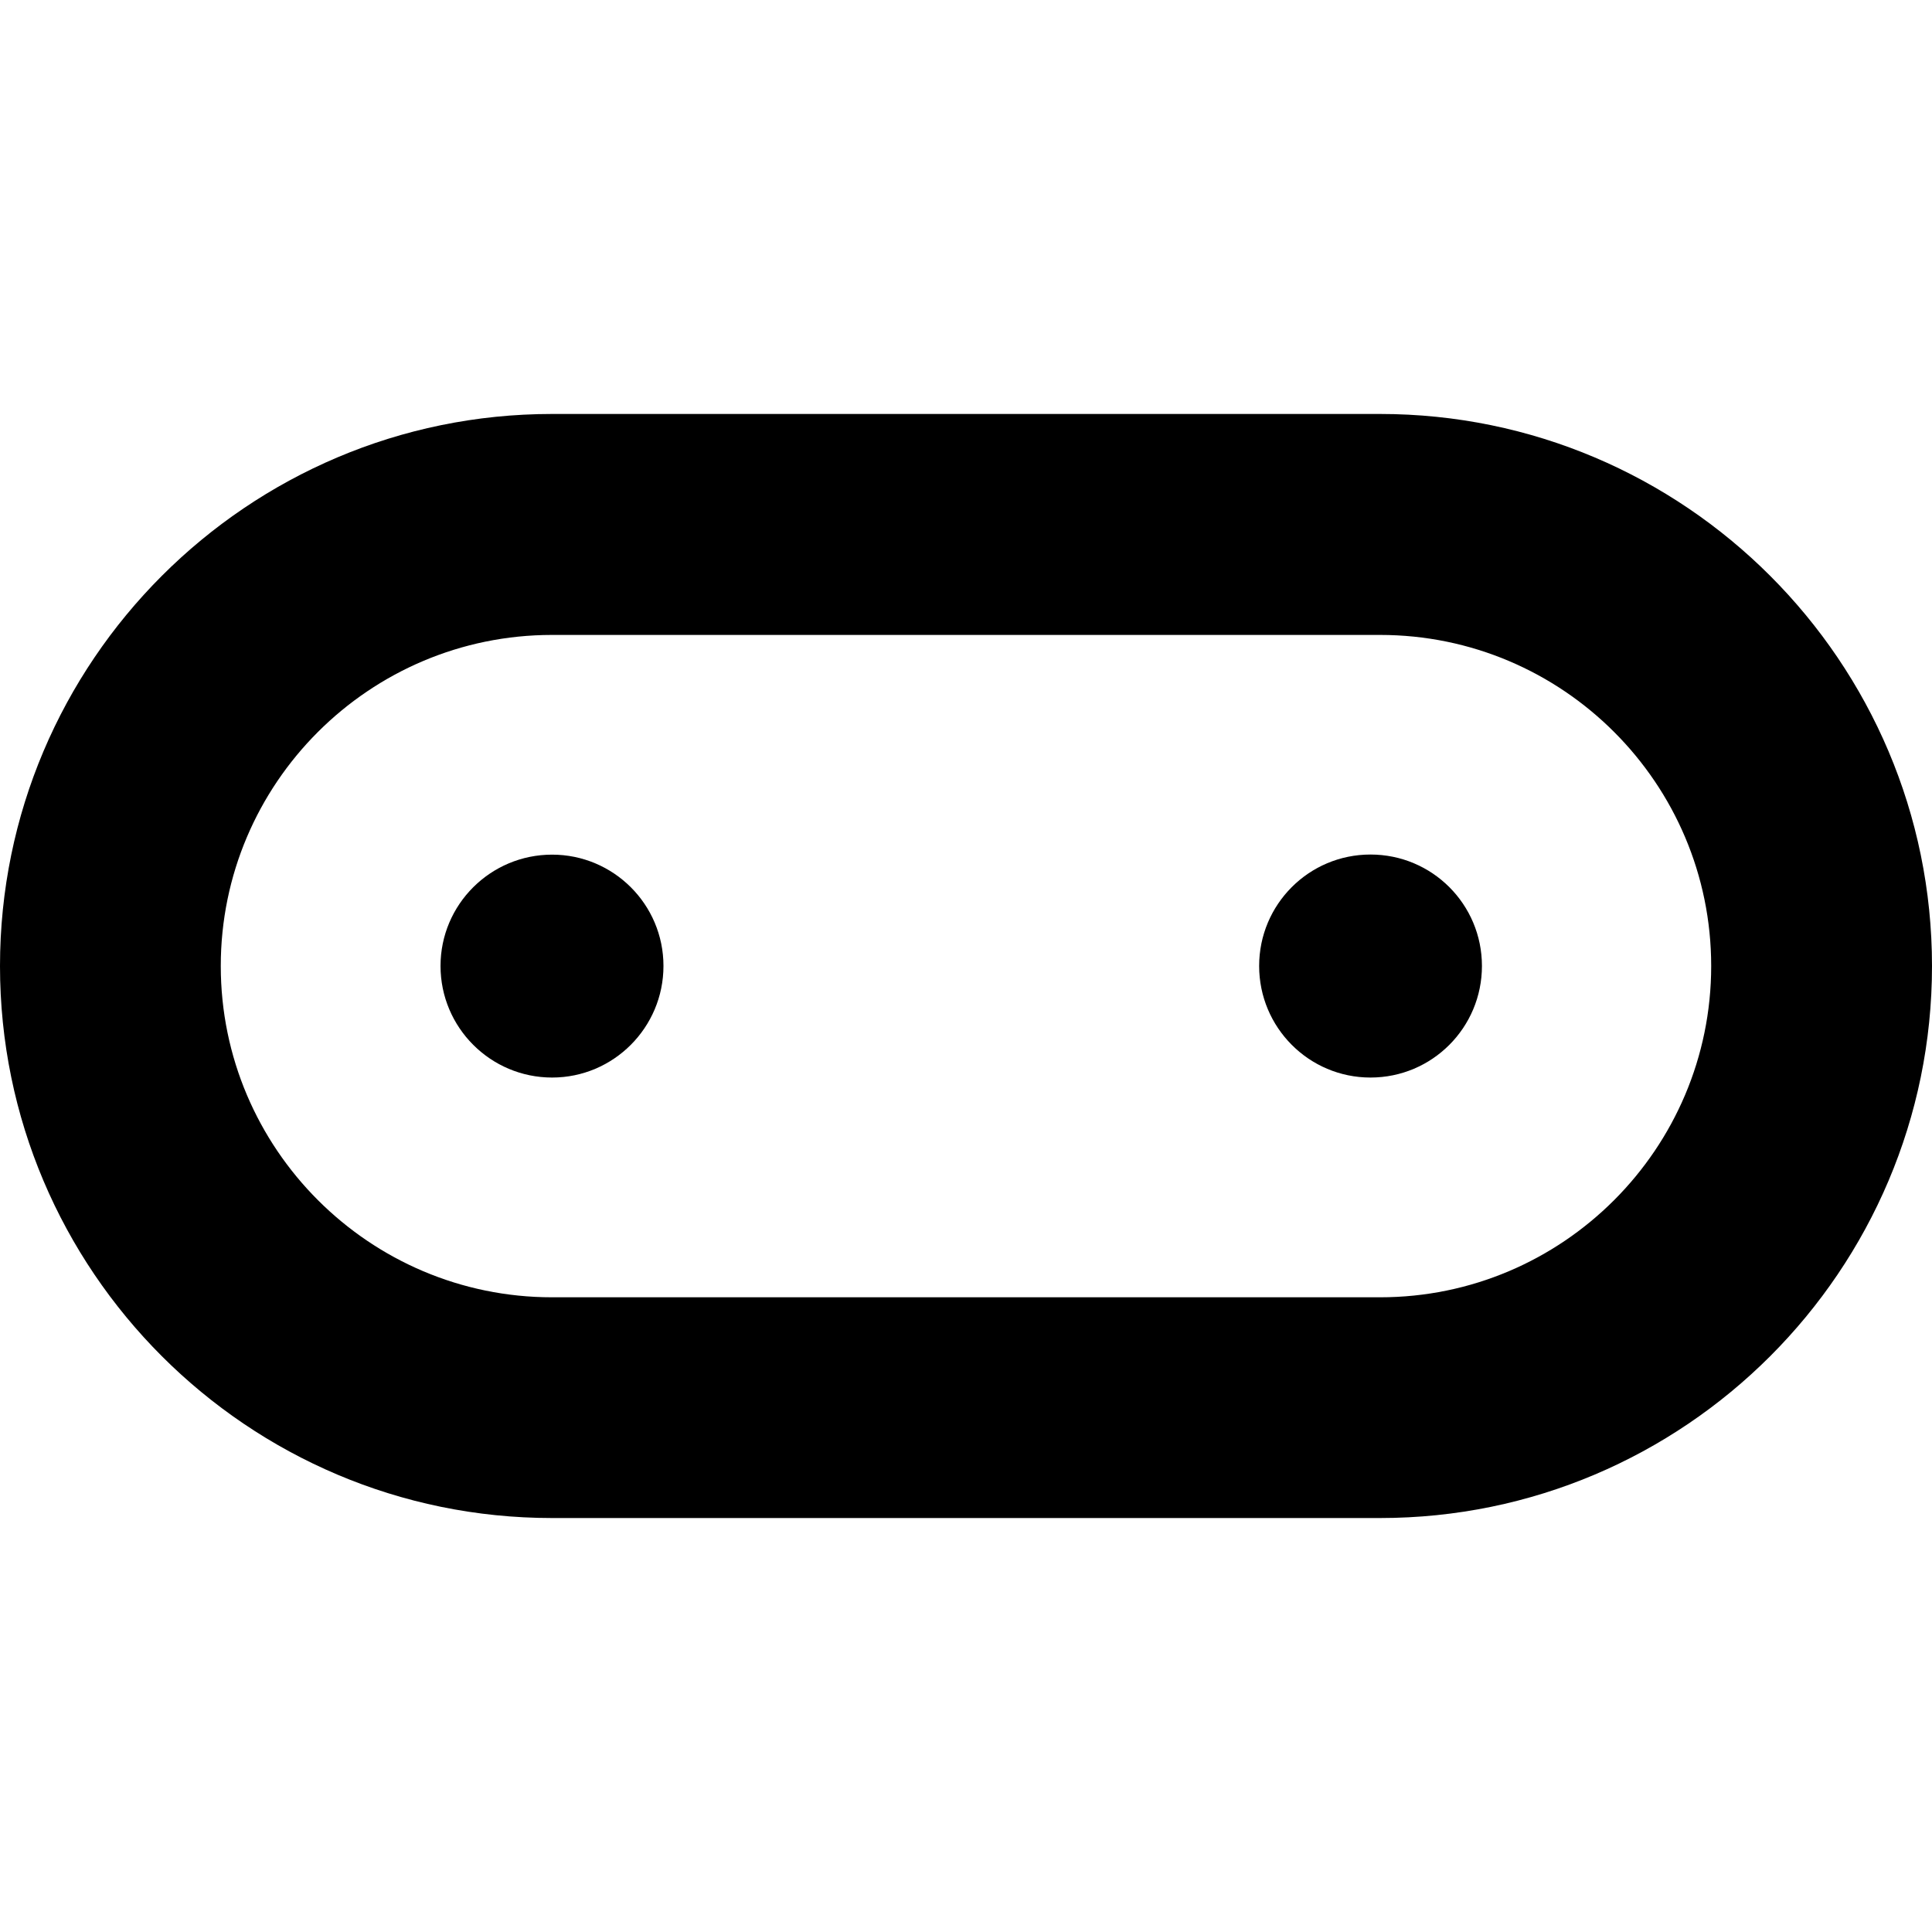
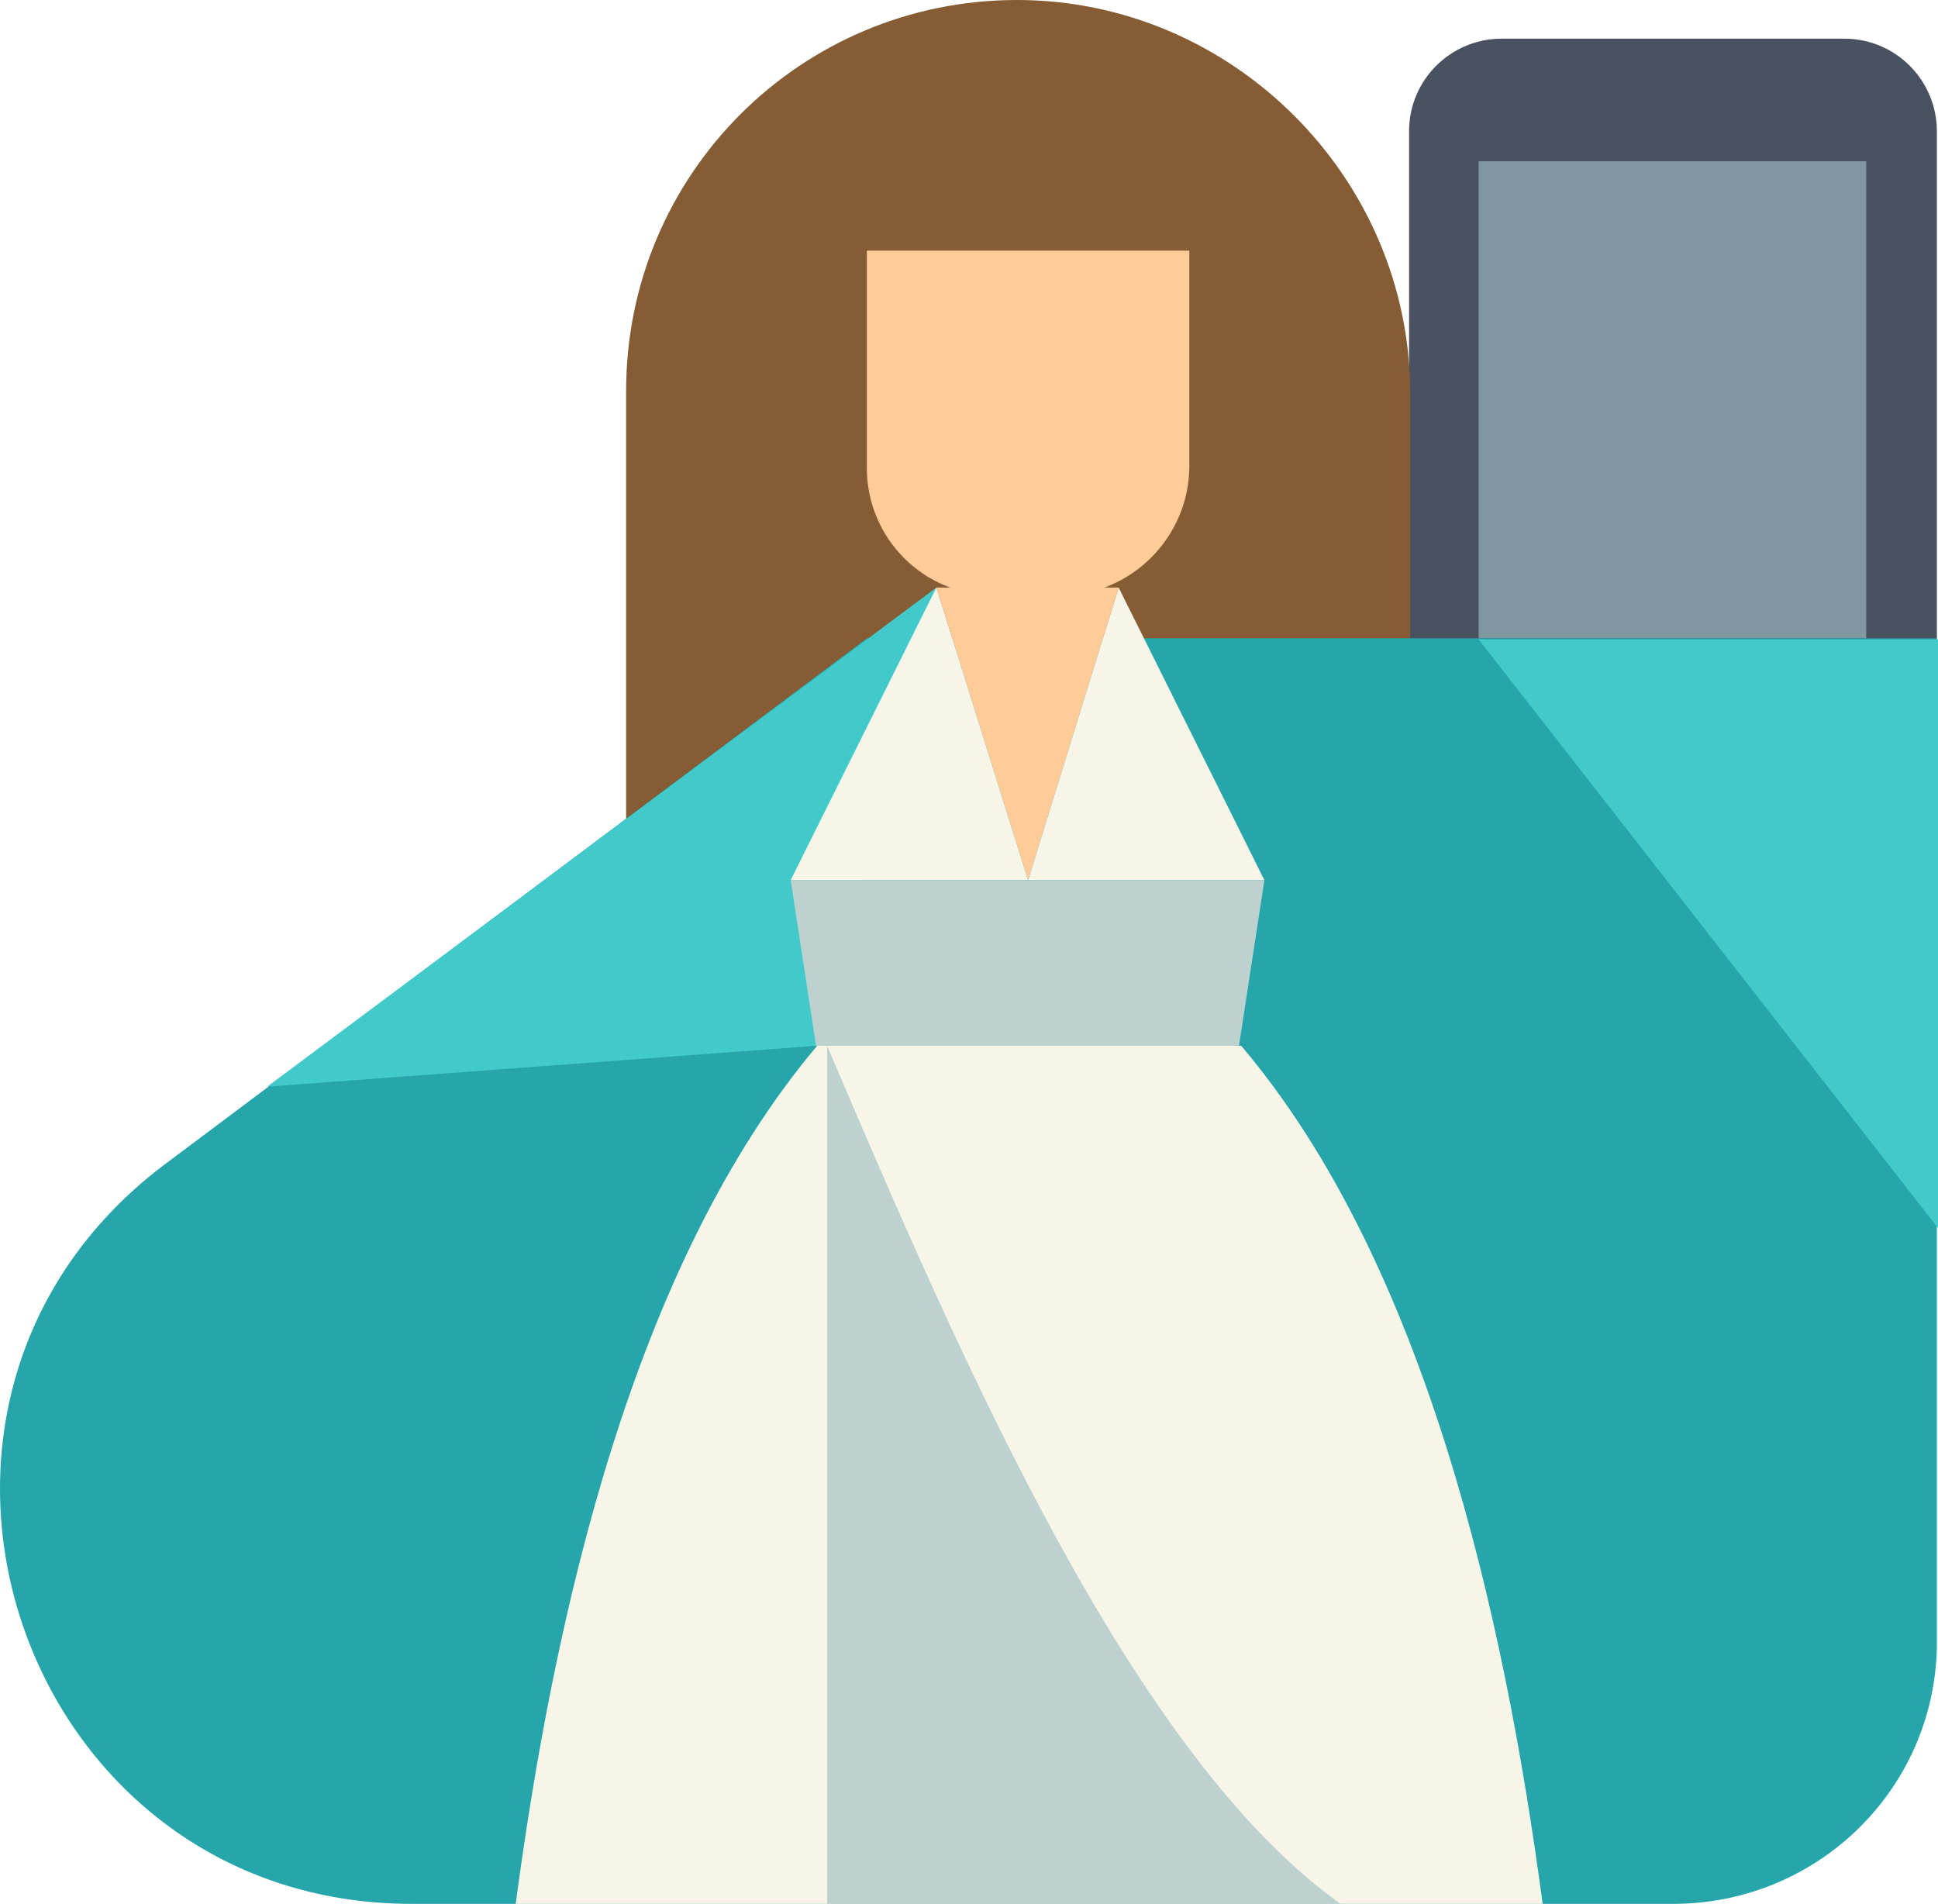
- <svg xmlns="http://www.w3.org/2000/svg" role="img" aria-labelledby="title  desc" xml:space="preserve" enable-background="new 0 0 280 32.755" height="52.672" width="52.672" version="1.1" id="svg2">
-   <rect id="backgroundrect" width="195.474" height="34.211" x="0" y="18.461" class="" style="fill:none;stroke:none" />
-   <defs id="defs35" />
-   <path class="" d="m 37.363,29.377 c -1.677,0 -3.035,-1.364 -3.035,-3.042 0,-1.678 1.357,-3.038 3.035,-3.038 1.684,0 3.039,1.36 3.039,3.038 0,1.678 -1.355,3.042 -3.039,3.042 M 15.052,23.3 c -1.677,0 -3.042,1.357 -3.042,3.035 0,1.678 1.363,3.042 3.042,3.042 1.674,0 3.036,-1.364 3.036,-3.042 0,-1.678 -1.363,-3.035 -3.036,-3.035 m -0.003,-5.99 22.576,0 c 4.979,0 9.027,4.047 9.027,9.027 0,4.979 -4.049,9.031 -9.027,9.031 l -22.576,0 c -4.977,0 -9.03,-4.053 -9.03,-9.031 C 6.018,21.357 10.072,17.31 15.049,17.31 m 22.576,24.076 c 8.299,0 15.047,-6.75 15.047,-15.049 0,-8.299 -6.748,-15.051 -15.047,-15.051 l -22.576,0 C 6.75,11.286 6.9250488e-7,18.038 6.9250488e-7,26.337 6.9250488e-7,34.636 6.75,41.386 15.049,41.386 l 22.576,0" id="path21" style="fill:#000000" />
+ <svg xmlns="http://www.w3.org/2000/svg" xmlns:xlink="http://www.w3.org/1999/xlink" version="1.1" id="Ebene_1" x="0px" y="0px" viewBox="0 0 175.5 172.4" enable-background="new 0 0 841.9 595.3" xml:space="preserve" width="175.5" height="172.4">
+   <defs id="defs5009" />
+   <g id="g4955" transform="translate(-260.9003,-204.1)">
+     <g id="g4957">
+       <defs id="defs4959">
+         <rect id="SVGID_7_" x="193.1" y="204.1" width="318.3" height="256.3" />
+       </defs>
+       <clipPath id="SVGID_1_">
+         <use xlink:href="#SVGID_7_" overflow="visible" id="use4963" style="overflow:visible" x="0" y="0" width="100%" height="100%" />
+       </clipPath>
+     </g>
+     <g id="g4965">
+       <defs id="defs4967">
+         <rect id="SVGID_9_" x="193.1" y="204.1" width="318.3" height="256.3" />
+       </defs>
+       <clipPath id="SVGID_2_">
+         <use xlink:href="#SVGID_9_" overflow="visible" id="use4971" style="overflow:visible" x="0" y="0" width="100%" height="100%" />
+       </clipPath>
+     </g>
+     <g id="g4973">
+       <defs id="defs4975">
+         <rect id="SVGID_11_" x="193.1" y="204.1" width="318.3" height="256.3" />
+       </defs>
+       <clipPath id="SVGID_3_">
+         <use xlink:href="#SVGID_11_" overflow="visible" id="use4979" style="overflow:visible" x="0" y="0" width="100%" height="100%" />
+       </clipPath>
+       <path clip-path="url(#SVGID_3_)" d="m 436.4,262 -47.9,0 0,-46 c 0,-4.7 3.8,-8.4 8.4,-8.4 l 31,0 c 4.7,0 8.4,3.8 8.4,8.4 l 0,46 z" id="path4981" style="fill:#4a5261" />
+     </g>
+     <rect x="394.8" y="218.7" width="35.1" height="43.2" id="rect4983" style="fill:#8096a1" />
+     <path d="m 317.6,239.5 0,61 71,0.2 c 0,0 0,-57.3 0,-61 0,-19.5 -16.1,-35.6 -35.6,-35.6 -19.6,0 -35.4,15.8 -35.4,35.4" id="path4985" style="fill:#855c33" />
+     <path d="m 412.4,376.5 -114.2,0 c -35.6,0 -50.9,-45.2 -22.6,-66.8 l 63.8,-47.8 96.9,0 0,90.7 c 0.1,13.2 -10.6,23.9 -23.9,23.9" id="path4987" style="fill:#26a6ab" />
+     <polygon points="345.7,257.3 334.8,298.8 285.1,302.5 " id="polygon4989" style="fill:#42c9c9" />
+     <polygon points="354,283.8 332.5,283.8 345.7,257.3 " id="polygon4991" style="fill:#f7f5e8" />
+     <polygon points="375.4,283.8 354,283.8 362.2,257.3 " id="polygon4993" style="fill:#f7f5e8" />
+     <polygon points="373.1,298.8 334.8,298.8 332.5,283.8 375.4,283.8 " id="polygon4995" style="fill:#bdd1cf" />
+     <path d="m 400.6,376.5 c -3.5,-26.2 -10.6,-58 -27.3,-77.7 l -0.2,0 -19,0 -19,0 -0.2,0 c -16.7,19.8 -23.8,51.5 -27.3,77.7 l 93,0 z" id="path4997" style="fill:#f7f5e8" />
+     <path d="m 357,258 -6.1,0 c -6.4,0 -11.5,-5.2 -11.5,-11.5 l 0,-19.7 29.2,0 0,19.7 c -0.1,6.3 -5.3,11.5 -11.6,11.5" id="path4999" style="fill:#ffcc99" />
+     <path d="m 335.8,376.5 0,-77.7 c 12.4,29.1 27.7,64.3 46.5,77.7 l -46.5,0 z" id="path5001" style="fill:#bdd1cf" />
+     <polygon points="362.2,257.3 345.7,257.3 354,283.8 " id="polygon5003" style="fill:#ffcc99" />
+     <polygon points="436.4,315.3 394.8,262 436.4,262 " id="polygon5005" style="fill:#42c9c9" />
+   </g>
</svg>
